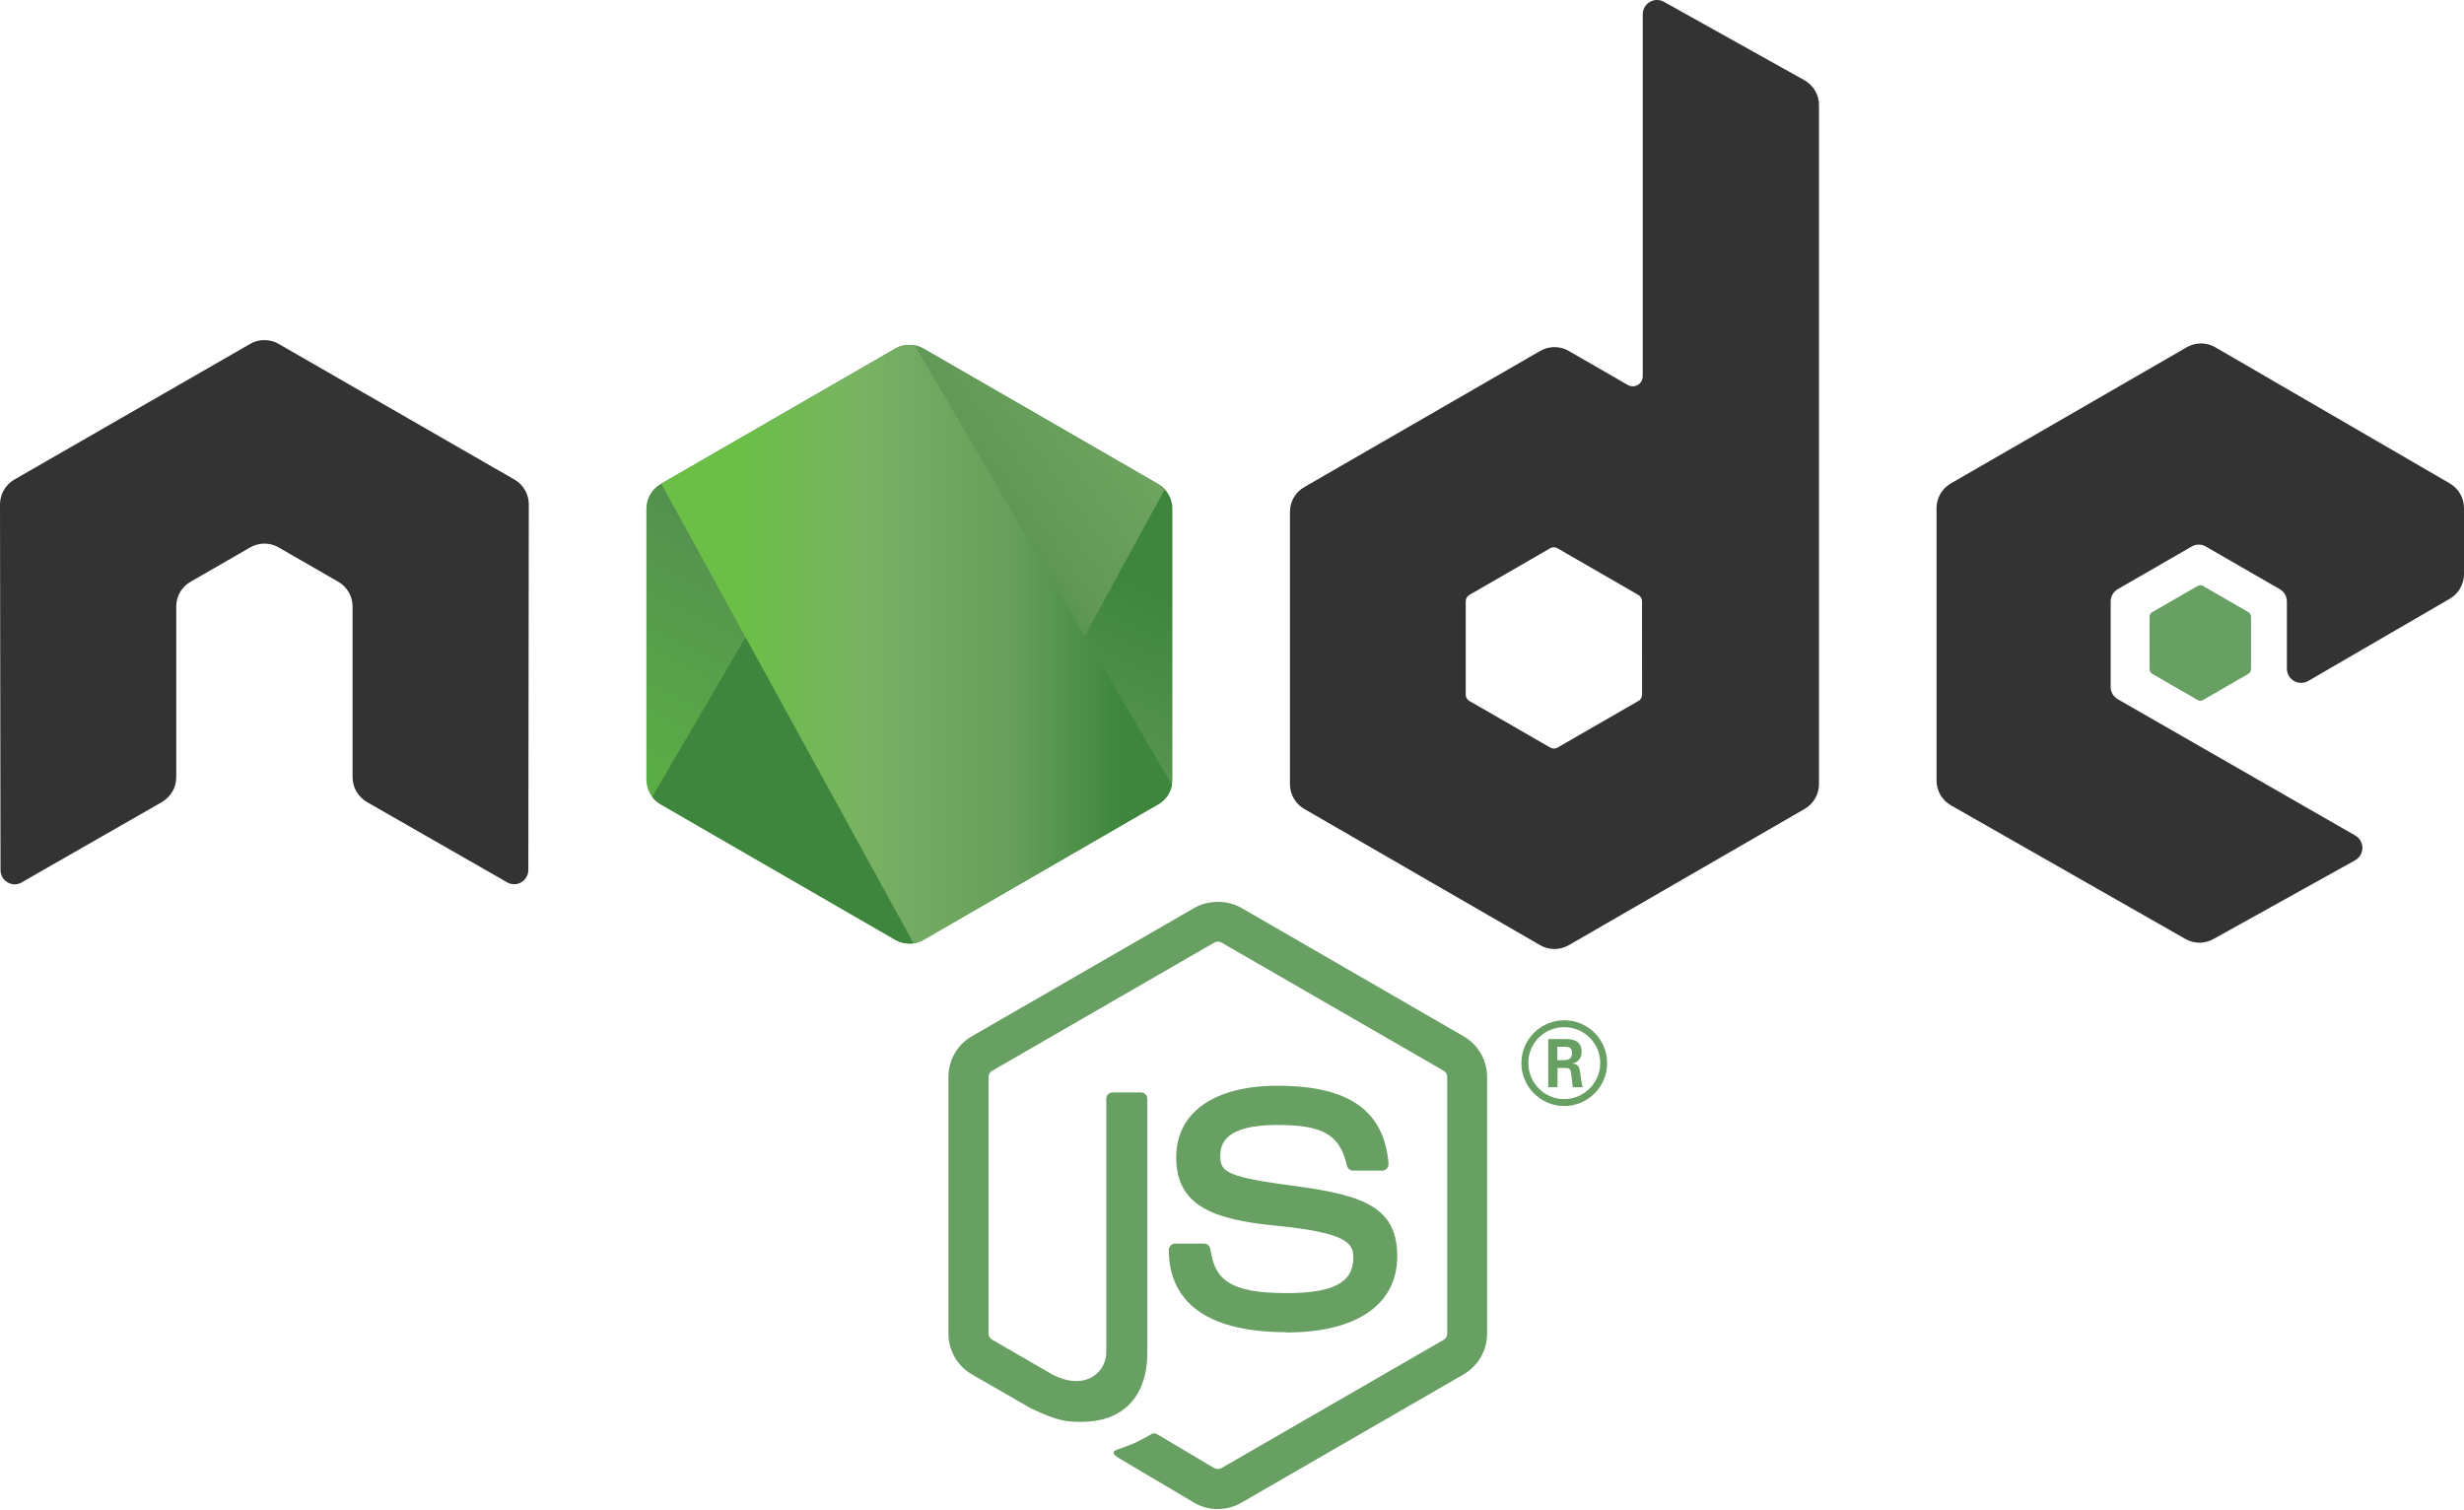
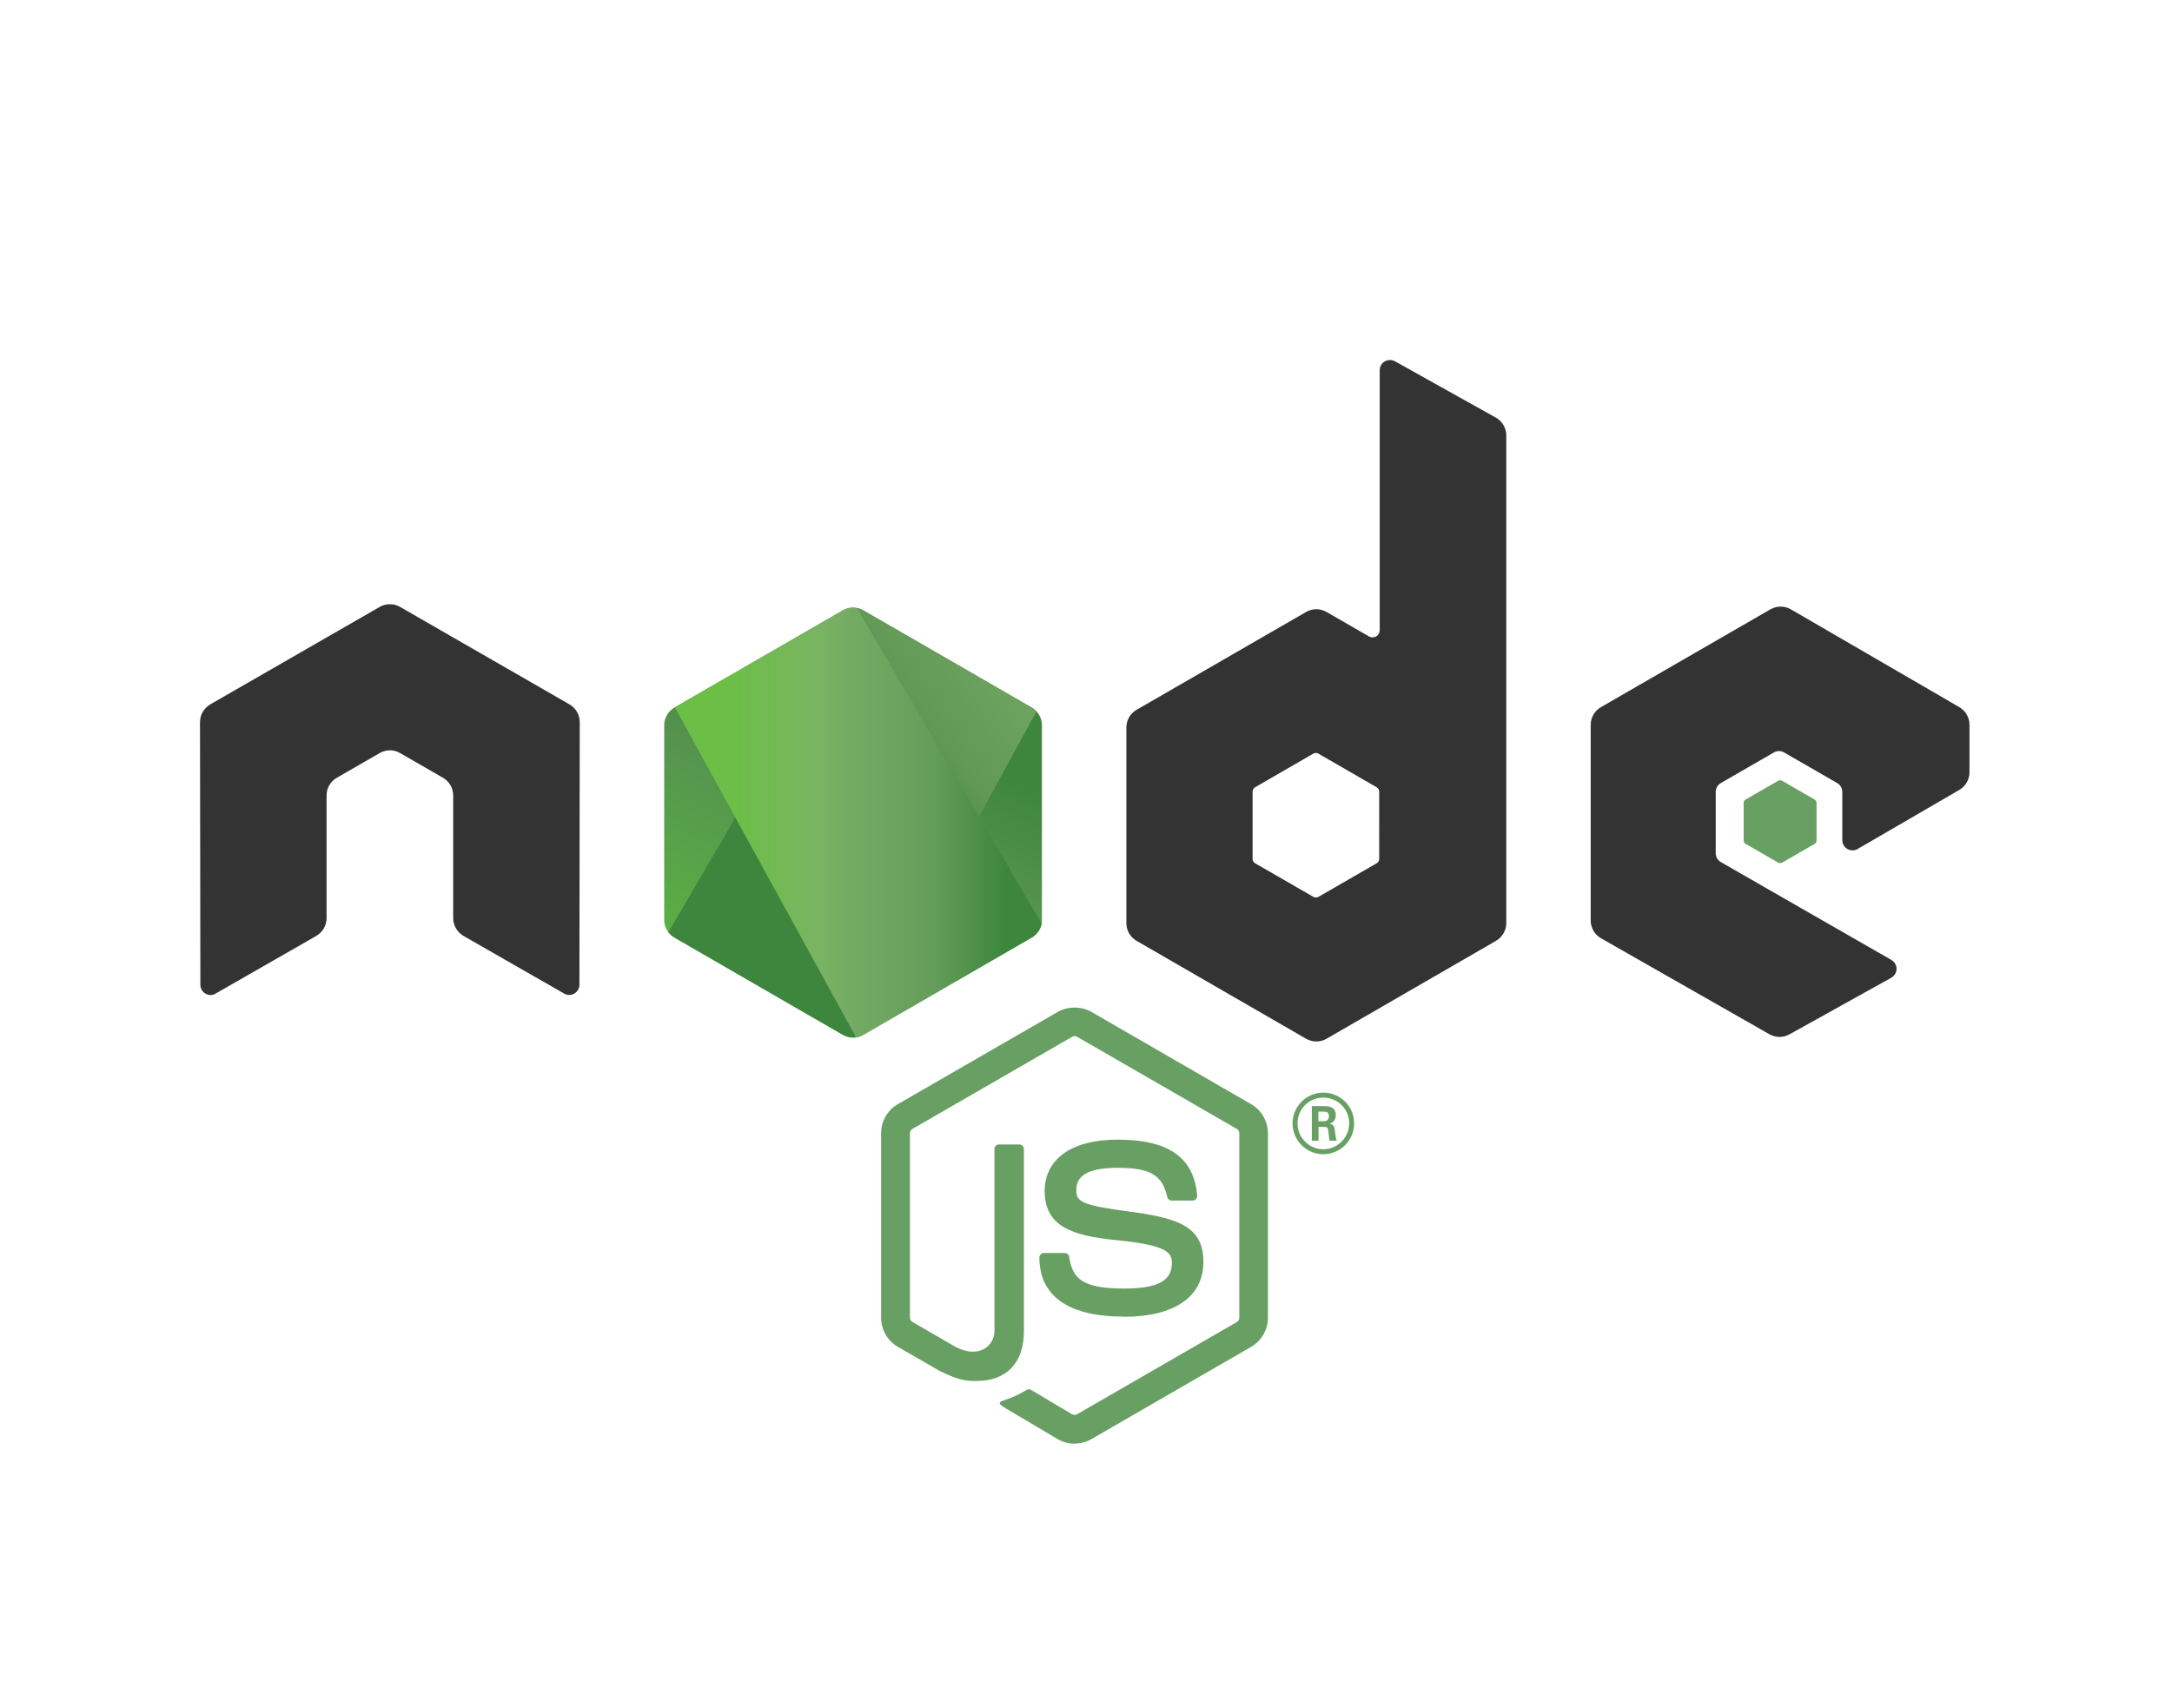
- <svg xmlns="http://www.w3.org/2000/svg" width="589.827" height="361.238" version="1.2" viewBox="0 0 442.37 270.929">
-   <defs>
-     <clipPath id="a">
-       <path d="M239.03 226.605l-42.13 24.317c-1.578.91-2.546 2.59-2.546 4.406v48.668c0 1.817.968 3.496 2.546 4.406l42.133 24.336c1.575.907 3.517.907 5.09 0l42.126-24.336c1.57-.91 2.54-2.59 2.54-4.406v-48.668c0-1.816-.97-3.496-2.55-4.406l-42.12-24.317c-.79-.453-1.67-.68-2.55-.68-.88 0-1.76.227-2.55.68" />
-     </clipPath>
-     <linearGradient id="b" x1="-.348" x2="1.251" gradientTransform="rotate(116.114 53.1 202.97) scale(86.48)" gradientUnits="userSpaceOnUse">
-       <stop offset=".3" stop-color="#3E863D" />
-       <stop offset=".5" stop-color="#55934F" />
-       <stop offset=".8" stop-color="#5AAD45" />
-     </linearGradient>
-     <clipPath id="c">
-       <path d="M195.398 307.086c.403.523.907.976 1.5 1.316l36.14 20.875 6.02 3.46c.9.52 1.926.74 2.934.665.336-.027.672-.09 1-.183l44.434-81.36c-.34-.37-.738-.68-1.184-.94l-27.586-15.93-14.582-8.39c-.414-.24-.863-.41-1.32-.53zm0 0" />
-     </clipPath>
-     <linearGradient id="d" x1="-.456" x2=".582" gradientTransform="rotate(-36.46 550.846 -214.337) scale(132.798)" gradientUnits="userSpaceOnUse">
-       <stop offset=".57" stop-color="#3E863D" />
-       <stop offset=".72" stop-color="#619857" />
-       <stop offset="1" stop-color="#76AC64" />
-     </linearGradient>
-     <clipPath id="e">
-       <path d="M241.066 225.953c-.707.07-1.398.29-2.035.652l-42.01 24.247 45.3 82.51c.63-.09 1.25-.3 1.81-.624l42.13-24.336c1.3-.754 2.19-2.03 2.46-3.476l-46.18-78.89c-.34-.067-.68-.102-1.03-.102-.14 0-.28.007-.42.02" />
-     </clipPath>
-     <linearGradient id="f" x1=".043" x2=".984" gradientTransform="translate(192.862 279.652) scale(97.417)" gradientUnits="userSpaceOnUse">
-       <stop offset=".16" stop-color="#6BBF47" />
-       <stop offset=".38" stop-color="#79B461" />
-       <stop offset=".47" stop-color="#75AC64" />
-       <stop offset=".7" stop-color="#659E5A" />
-       <stop offset=".9" stop-color="#3E863D" />
-     </linearGradient>
-   </defs>
-   <path fill="#689f63" d="M218.647 270.93c-1.46 0-2.91-.383-4.19-1.12l-13.337-7.896c-1.992-1.114-1.02-1.508-.363-1.735 2.656-.93 3.195-1.14 6.03-2.75.298-.17.688-.11.993.07l10.246 6.08c.37.2.895.2 1.238 0l39.95-23.06c.37-.21.61-.64.61-1.08v-46.1c0-.46-.24-.87-.618-1.1l-39.934-23.04c-.37-.22-.86-.22-1.23 0l-39.926 23.04c-.387.22-.633.65-.633 1.09v46.1c0 .44.24.86.62 1.07l10.94 6.32c5.94 2.97 9.57-.53 9.57-4.05v-45.5c0-.65.51-1.15 1.16-1.15h5.06c.63 0 1.15.5 1.15 1.15v45.52c0 7.92-4.32 12.47-11.83 12.47-2.31 0-4.13 0-9.21-2.5l-10.48-6.04c-2.59-1.5-4.19-4.3-4.19-7.29v-46.1c0-3 1.6-5.8 4.19-7.28l39.99-23.07c2.53-1.43 5.89-1.43 8.4 0l39.94 23.08c2.58 1.49 4.19 4.28 4.19 7.28v46.1c0 2.99-1.61 5.78-4.19 7.28l-39.94 23.07c-1.28.74-2.73 1.12-4.21 1.12" />
-   <path fill="#689f63" d="M230.987 239.164c-17.48 0-21.145-8.024-21.145-14.754 0-.64.516-1.15 1.157-1.15h5.16c.57 0 1.05.415 1.14.978.78 5.258 3.1 7.91 13.67 7.91 8.42 0 12-1.902 12-6.367 0-2.57-1.02-4.48-14.1-5.76-10.94-1.08-17.7-3.49-17.7-12.24 0-8.06 6.8-12.86 18.19-12.86 12.79 0 19.13 4.44 19.93 13.98.03.33-.09.65-.31.89-.22.23-.53.37-.85.37h-5.19c-.54 0-1.01-.38-1.12-.9-1.25-5.53-4.27-7.3-12.48-7.3-9.19 0-10.26 3.2-10.26 5.6 0 2.91 1.26 3.76 13.66 5.4 12.28 1.63 18.11 3.93 18.11 12.56 0 8.7-7.26 13.69-19.92 13.69m48.66-48.89h1.34c1.1 0 1.31-.77 1.31-1.22 0-1.18-.81-1.18-1.26-1.18h-1.38zm-1.63-3.78h2.97c1.02 0 3.02 0 3.02 2.28 0 1.59-1.02 1.92-1.63 2.12 1.19.08 1.27.86 1.43 1.96.08.69.21 1.88.45 2.28h-1.83c-.05-.4-.33-2.6-.33-2.72-.12-.49-.29-.73-.9-.73h-1.51v3.46h-1.67zm-3.57 4.3c0 3.58 2.89 6.48 6.44 6.48 3.58 0 6.47-2.96 6.47-6.48 0-3.59-2.93-6.44-6.48-6.44-3.5 0-6.44 2.81-6.44 6.43m14.16.03c0 4.24-3.47 7.7-7.7 7.7-4.2 0-7.7-3.42-7.7-7.7 0-4.36 3.58-7.7 7.7-7.7 4.15 0 7.69 3.35 7.69 7.7" />
-   <path fill="#333" fill-rule="evenodd" d="M94.936 90.55c0-1.84-.97-3.53-2.558-4.445l-42.356-24.37c-.715-.42-1.516-.64-2.328-.67h-.438c-.812.03-1.613.25-2.34.67L2.562 86.105C.984 87.025 0 88.715 0 90.555l.093 65.64c0 .91.47 1.76 1.27 2.21.78.48 1.76.48 2.54 0l25.18-14.42c1.59-.946 2.56-2.618 2.56-4.44V108.88c0-1.83.97-3.52 2.555-4.43l10.72-6.174c.796-.46 1.67-.688 2.56-.688.876 0 1.77.226 2.544.687l10.715 6.172c1.586.91 2.56 2.6 2.56 4.43v30.663c0 1.82.983 3.5 2.565 4.44l25.164 14.41c.79.47 1.773.47 2.56 0 .776-.45 1.268-1.3 1.268-2.21zm199.868 34.176c0 .457-.243.88-.64 1.106l-14.548 8.386c-.395.227-.883.227-1.277 0l-14.55-8.386c-.4-.227-.64-.65-.64-1.106V107.93c0-.458.24-.88.63-1.11l14.54-8.4c.4-.23.89-.23 1.29 0l14.55 8.4c.4.23.64.652.64 1.11zM298.734.324c-.794-.442-1.76-.43-2.544.027-.78.46-1.262 1.3-1.262 2.21v65c0 .64-.34 1.23-.894 1.55-.55.32-1.235.32-1.79 0L281.634 63c-1.58-.914-3.526-.914-5.112 0l-42.37 24.453c-1.583.91-2.56 2.6-2.56 4.42v48.92c0 1.83.977 3.51 2.56 4.43l42.37 24.47c1.582.91 3.53.91 5.117 0l42.37-24.48c1.58-.92 2.56-2.6 2.56-4.43V18.863c0-1.856-1.01-3.563-2.63-4.47zm141.093 107.164c1.574-.914 2.543-2.602 2.543-4.422V91.21c0-1.824-.97-3.507-2.547-4.425l-42.1-24.44c-1.59-.92-3.54-.92-5.13 0l-42.36 24.45c-1.59.92-2.56 2.6-2.56 4.43v48.9c0 1.84.99 3.54 2.58 4.45l42.09 23.99c1.55.89 3.45.9 5.02.03l25.46-14.15c.8-.45 1.31-1.3 1.31-2.22 0-.92-.49-1.78-1.29-2.23l-42.62-24.46c-.8-.45-1.29-1.3-1.29-2.21v-15.34c0-.916.48-1.76 1.28-2.216l13.26-7.65c.79-.46 1.76-.46 2.55 0l13.27 7.65c.79.45 1.28 1.3 1.28 2.21v12.06c0 .91.49 1.76 1.28 2.22.79.45 1.77.45 2.56-.01zm0 0" />
-   <path fill="#689f63" fill-rule="evenodd" d="M394.538 105.2c.3-.177.676-.177.98 0l8.13 4.69c.304.176.49.5.49.85v9.39c0 .35-.186.674-.49.85l-8.13 4.69c-.304.177-.68.177-.98 0l-8.125-4.69c-.31-.176-.5-.5-.5-.85v-9.39c0-.35.18-.674.49-.85zm0 0" />
-   <g clip-path="url(#a)" transform="translate(-78.306 -164.016)">
-     <path fill="url(#b)" d="M331.363 246.793l-118.715-58.19-60.87 124.174L270.49 370.97zm0 0" />
-   </g>
-   <g clip-path="url(#c)" transform="translate(-78.306 -164.016)">
-     <path fill="url(#d)" d="M144.07 264.004l83.825 113.453 110.86-81.906-83.83-113.45zm0 0" />
-   </g>
-   <g clip-path="url(#e)" transform="translate(-78.306 -164.016)">
-     <path fill="url(#f)" d="M197.02 225.934v107.43h91.683v-107.43zm0 0" />
+ <svg xmlns="http://www.w3.org/2000/svg" width="543" height="427" version="1.2" viewBox="0 0 543 427">
+   <g transform="translate(50,90)">
+     <defs>
+       <clipPath id="a">
+         <path d="M239.03 226.605l-42.13 24.317c-1.578.91-2.546 2.59-2.546 4.406v48.668c0 1.817.968 3.496 2.546 4.406l42.133 24.336c1.575.907 3.517.907 5.09 0l42.126-24.336c1.57-.91 2.54-2.59 2.54-4.406v-48.668c0-1.816-.97-3.496-2.55-4.406l-42.12-24.317c-.79-.453-1.67-.68-2.55-.68-.88 0-1.76.227-2.55.68" />
+       </clipPath>
+       <linearGradient id="b" x1="-.348" x2="1.251" gradientTransform="rotate(116.114 53.1 202.97) scale(86.48)" gradientUnits="userSpaceOnUse">
+         <stop offset=".3" stop-color="#3E863D" />
+         <stop offset=".5" stop-color="#55934F" />
+         <stop offset=".8" stop-color="#5AAD45" />
+       </linearGradient>
+       <clipPath id="c">
+         <path d="M195.398 307.086c.403.523.907.976 1.5 1.316l36.14 20.875 6.02 3.46c.9.52 1.926.74 2.934.665.336-.027.672-.09 1-.183l44.434-81.36c-.34-.37-.738-.68-1.184-.94l-27.586-15.93-14.582-8.39c-.414-.24-.863-.41-1.32-.53zm0 0" />
+       </clipPath>
+       <linearGradient id="d" x1="-.456" x2=".582" gradientTransform="rotate(-36.46 550.846 -214.337) scale(132.798)" gradientUnits="userSpaceOnUse">
+         <stop offset=".57" stop-color="#3E863D" />
+         <stop offset=".72" stop-color="#619857" />
+         <stop offset="1" stop-color="#76AC64" />
+       </linearGradient>
+       <clipPath id="e">
+         <path d="M241.066 225.953c-.707.07-1.398.29-2.035.652l-42.01 24.247 45.3 82.51c.63-.09 1.25-.3 1.81-.624l42.13-24.336c1.3-.754 2.19-2.03 2.46-3.476l-46.18-78.89c-.34-.067-.68-.102-1.03-.102-.14 0-.28.007-.42.02" />
+       </clipPath>
+       <linearGradient id="f" x1=".043" x2=".984" gradientTransform="translate(192.862 279.652) scale(97.417)" gradientUnits="userSpaceOnUse">
+         <stop offset=".16" stop-color="#6BBF47" />
+         <stop offset=".38" stop-color="#79B461" />
+         <stop offset=".47" stop-color="#75AC64" />
+         <stop offset=".7" stop-color="#659E5A" />
+         <stop offset=".9" stop-color="#3E863D" />
+       </linearGradient>
+     </defs>
+     <path fill="#689f63" d="M218.647 270.93c-1.46 0-2.91-.383-4.19-1.12l-13.337-7.896c-1.992-1.114-1.02-1.508-.363-1.735 2.656-.93 3.195-1.14 6.03-2.75.298-.17.688-.11.993.07l10.246 6.08c.37.2.895.2 1.238 0l39.95-23.06c.37-.21.61-.64.61-1.08v-46.1c0-.46-.24-.87-.618-1.1l-39.934-23.04c-.37-.22-.86-.22-1.23 0l-39.926 23.04c-.387.22-.633.65-.633 1.09v46.1c0 .44.24.86.62 1.07l10.94 6.32c5.94 2.97 9.57-.53 9.57-4.05v-45.5c0-.65.51-1.15 1.16-1.15h5.06c.63 0 1.15.5 1.15 1.15v45.52c0 7.92-4.32 12.47-11.83 12.47-2.31 0-4.13 0-9.21-2.5l-10.48-6.04c-2.59-1.5-4.19-4.3-4.19-7.29v-46.1c0-3 1.6-5.8 4.19-7.28l39.99-23.07c2.53-1.43 5.89-1.43 8.4 0l39.94 23.08c2.58 1.49 4.19 4.28 4.19 7.28v46.1c0 2.99-1.61 5.78-4.19 7.28l-39.94 23.07c-1.28.74-2.73 1.12-4.21 1.12" />
+     <path fill="#689f63" d="M230.987 239.164c-17.48 0-21.145-8.024-21.145-14.754 0-.64.516-1.15 1.157-1.15h5.16c.57 0 1.05.415 1.14.978.78 5.258 3.1 7.91 13.67 7.91 8.42 0 12-1.902 12-6.367 0-2.57-1.02-4.48-14.1-5.76-10.94-1.08-17.7-3.49-17.7-12.24 0-8.06 6.8-12.86 18.19-12.86 12.79 0 19.13 4.44 19.93 13.98.03.33-.09.65-.31.89-.22.23-.53.37-.85.37h-5.19c-.54 0-1.01-.38-1.12-.9-1.25-5.53-4.27-7.3-12.48-7.3-9.19 0-10.26 3.2-10.26 5.6 0 2.91 1.26 3.76 13.66 5.4 12.28 1.63 18.11 3.93 18.11 12.56 0 8.7-7.26 13.69-19.92 13.69m48.66-48.89h1.34c1.1 0 1.31-.77 1.31-1.22 0-1.18-.81-1.18-1.26-1.18h-1.38zm-1.63-3.78h2.97c1.02 0 3.02 0 3.02 2.28 0 1.59-1.02 1.92-1.63 2.12 1.19.08 1.27.86 1.43 1.96.08.69.21 1.88.45 2.28h-1.83c-.05-.4-.33-2.6-.33-2.72-.12-.49-.29-.73-.9-.73h-1.51v3.46h-1.67zm-3.57 4.3c0 3.58 2.89 6.48 6.44 6.48 3.58 0 6.47-2.96 6.47-6.48 0-3.59-2.93-6.44-6.48-6.44-3.5 0-6.44 2.81-6.44 6.43m14.16.03c0 4.24-3.47 7.7-7.7 7.7-4.2 0-7.7-3.42-7.7-7.7 0-4.36 3.58-7.7 7.7-7.7 4.15 0 7.69 3.35 7.69 7.7" />
+     <path fill="#333" fill-rule="evenodd" d="M94.936 90.55c0-1.84-.97-3.53-2.558-4.445l-42.356-24.37c-.715-.42-1.516-.64-2.328-.67h-.438c-.812.03-1.613.25-2.34.67L2.562 86.105C.984 87.025 0 88.715 0 90.555l.093 65.64c0 .91.47 1.76 1.27 2.21.78.48 1.76.48 2.54 0l25.18-14.42c1.59-.946 2.56-2.618 2.56-4.44V108.88c0-1.83.97-3.52 2.555-4.43l10.72-6.174c.796-.46 1.67-.688 2.56-.688.876 0 1.77.226 2.544.687l10.715 6.172c1.586.91 2.56 2.6 2.56 4.43v30.663c0 1.82.983 3.5 2.565 4.44l25.164 14.41c.79.47 1.773.47 2.56 0 .776-.45 1.268-1.3 1.268-2.21zm199.868 34.176c0 .457-.243.88-.64 1.106l-14.548 8.386c-.395.227-.883.227-1.277 0l-14.55-8.386c-.4-.227-.64-.65-.64-1.106V107.93c0-.458.24-.88.63-1.11l14.54-8.4c.4-.23.89-.23 1.29 0l14.55 8.4c.4.23.64.652.64 1.11zM298.734.324c-.794-.442-1.76-.43-2.544.027-.78.46-1.262 1.3-1.262 2.21v65c0 .64-.34 1.23-.894 1.55-.55.32-1.235.32-1.79 0L281.634 63c-1.58-.914-3.526-.914-5.112 0l-42.37 24.453c-1.583.91-2.56 2.6-2.56 4.42v48.92c0 1.83.977 3.51 2.56 4.43l42.37 24.47c1.582.91 3.53.91 5.117 0l42.37-24.48c1.58-.92 2.56-2.6 2.56-4.43V18.863c0-1.856-1.01-3.563-2.63-4.47zm141.093 107.164c1.574-.914 2.543-2.602 2.543-4.422V91.21c0-1.824-.97-3.507-2.547-4.425l-42.1-24.44c-1.59-.92-3.54-.92-5.13 0l-42.36 24.45c-1.59.92-2.56 2.6-2.56 4.43v48.9c0 1.84.99 3.54 2.58 4.45l42.09 23.99c1.55.89 3.45.9 5.02.03l25.46-14.15c.8-.45 1.31-1.3 1.31-2.22 0-.92-.49-1.78-1.29-2.23l-42.62-24.46c-.8-.45-1.29-1.3-1.29-2.21v-15.34c0-.916.48-1.76 1.28-2.216l13.26-7.65c.79-.46 1.76-.46 2.55 0l13.27 7.65c.79.45 1.28 1.3 1.28 2.21v12.06c0 .91.49 1.76 1.28 2.22.79.45 1.77.45 2.56-.01zm0 0" />
+     <path fill="#689f63" fill-rule="evenodd" d="M394.538 105.2c.3-.177.676-.177.98 0l8.13 4.69c.304.176.49.5.49.85v9.39c0 .35-.186.674-.49.85l-8.13 4.69c-.304.177-.68.177-.98 0l-8.125-4.69c-.31-.176-.5-.5-.5-.85v-9.39c0-.35.18-.674.49-.85zm0 0" />
+     <g clip-path="url(#a)" transform="translate(-78.306 -164.016)">
+       <path fill="url(#b)" d="M331.363 246.793l-118.715-58.19-60.87 124.174L270.49 370.97zm0 0" />
+     </g>
+     <g clip-path="url(#c)" transform="translate(-78.306 -164.016)">
+       <path fill="url(#d)" d="M144.07 264.004l83.825 113.453 110.86-81.906-83.83-113.45zm0 0" />
+     </g>
+     <g clip-path="url(#e)" transform="translate(-78.306 -164.016)">
+       <path fill="url(#f)" d="M197.02 225.934v107.43h91.683v-107.43zm0 0" />
+     </g>
  </g>
</svg>
